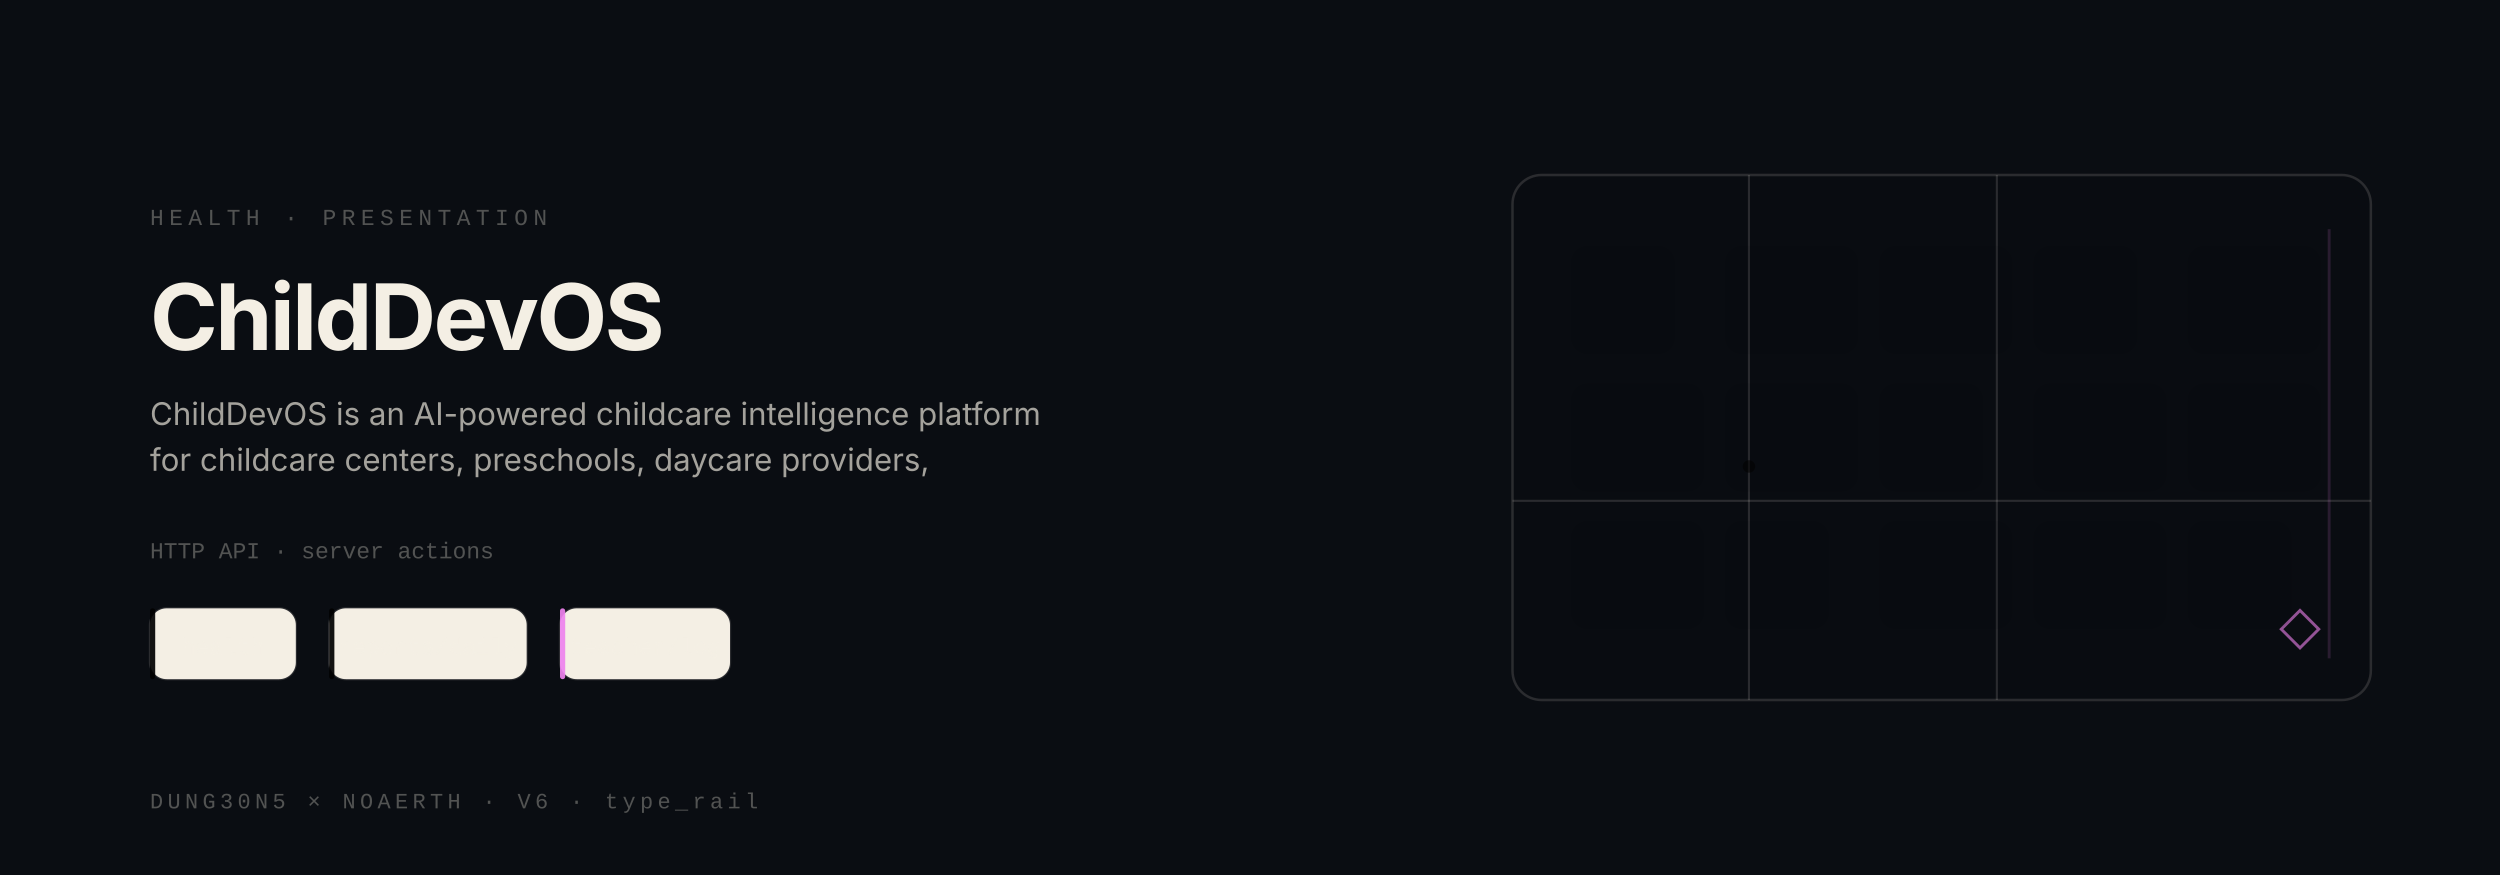
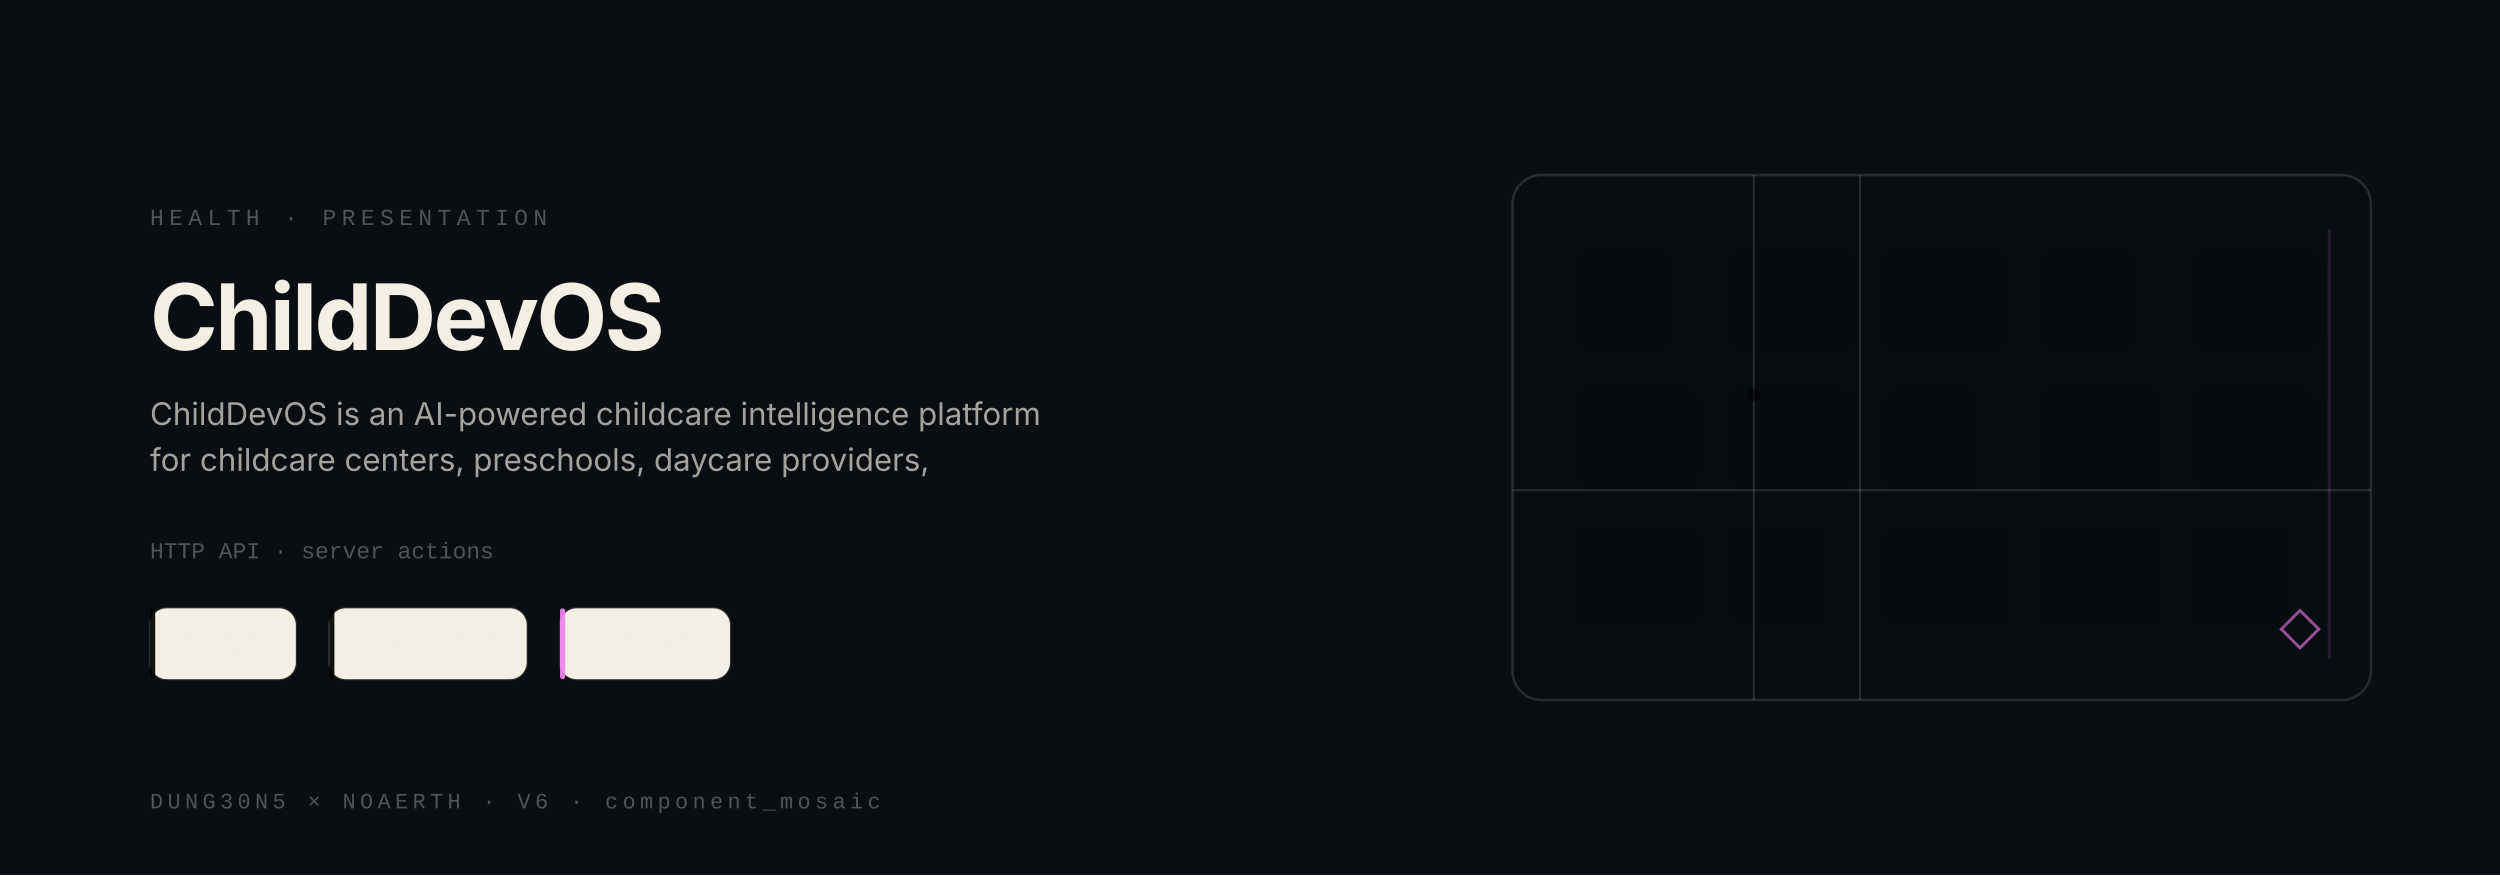
<svg xmlns="http://www.w3.org/2000/svg" viewBox="0 0 1200 420" width="1200" height="420" role="img" aria-label="ChildDevOS: a composed grid assembles and a sweep resolves it">
  <rect width="1200" height="420" fill="#0a0d12" />
  <text x="72" y="108" font-family="ui-monospace, SFMono-Regular, Menlo, Monaco, Consolas, 'Liberation Mono', monospace" font-size="11" letter-spacing="2.6" fill="#f4efe44f">HEALTH · PRESENTATION</text>
  <text x="72" y="168" font-family="-apple-system, BlinkMacSystemFont, 'Segoe UI', Inter, Helvetica, Arial, sans-serif" font-size="44" font-weight="660" letter-spacing="-1.2" fill="#f4efe4">ChildDevOS</text>
  <text x="72" y="204" font-family="-apple-system, BlinkMacSystemFont, 'Segoe UI', Inter, Helvetica, Arial, sans-serif" font-size="15" fill="#f4efe4a8">ChildDevOS is an AI-powered childcare intelligence platform</text>
  <text x="72" y="226" font-family="-apple-system, BlinkMacSystemFont, 'Segoe UI', Inter, Helvetica, Arial, sans-serif" font-size="15" fill="#f4efe4a8">for childcare centers, preschools, daycare providers,</text>
  <text x="72" y="268" font-family="ui-monospace, SFMono-Regular, Menlo, Monaco, Consolas, 'Liberation Mono', monospace" font-size="11" fill="#f4efe44f">HTTP API · server actions</text>
  <rect x="72.0" y="292.0" width="70.0" height="34.0" rx="8" fill="#f4efe4" stroke="#f4efe424" stroke-width="1.1" />
  <rect x="72.0" y="292.0" width="2.5" height="34.0" rx="1.2" fill="mint" opacity="0.92" />
  <text x="107.0" y="314" font-family="ui-monospace, SFMono-Regular, Menlo, Monaco, Consolas, 'Liberation Mono', monospace" font-size="11" fill="#f4efe4" fill-opacity="0.82" text-anchor="middle">health</text>
  <rect x="158.0" y="292.0" width="94.8" height="34.0" rx="8" fill="#f4efe4" stroke="#f4efe424" stroke-width="1.1" />
  <rect x="158.0" y="292.0" width="2.5" height="34.0" rx="1.2" fill="mint" opacity="0.92" />
  <text x="205.4" y="314" font-family="ui-monospace, SFMono-Regular, Menlo, Monaco, Consolas, 'Liberation Mono', monospace" font-size="11" fill="#f4efe4" fill-opacity="0.82" text-anchor="middle">reports/daily</text>
  <rect x="268.8" y="292.0" width="81.6" height="34.0" rx="8" fill="#f4efe4" stroke="#f4efe424" stroke-width="1.1" />
  <rect x="268.8" y="292.0" width="2.5" height="34.0" rx="1.2" fill="violet" opacity="0.92" />
  <text x="309.6" y="314" font-family="ui-monospace, SFMono-Regular, Menlo, Monaco, Consolas, 'Liberation Mono', monospace" font-size="11" fill="#f4efe4" fill-opacity="0.82" text-anchor="middle">teacher/log</text>
  <rect x="726.0" y="84.0" width="412.0" height="252.0" rx="14" fill="mint" fill-opacity="0.06" />
  <rect x="729.0" y="87.0" width="406.0" height="246.0" rx="12" fill="none" stroke="mint" stroke-width="1" stroke-opacity="0.18" />
  <rect x="726.0" y="84.0" width="412.0" height="252.0" rx="14" fill="none" stroke="#f4efe424" stroke-width="1.2" />
-   <line x1="839.5" y1="84.0" x2="839.5" y2="336.0" stroke="#f4efe424" stroke-width="1" />
-   <line x1="958.5" y1="84.0" x2="958.5" y2="336.0" stroke="#f4efe424" stroke-width="1" />
-   <line x1="726.0" y1="240.4" x2="1138.0" y2="240.4" stroke="#f4efe424" stroke-width="1" />
-   <circle cx="839.5" cy="223.9" r="3" fill="mint" opacity="0.55" />
+   <line x1="841.8" y1="84.0" x2="841.8" y2="336.0" stroke="#f4efe424" stroke-width="1" />
+   <line x1="892.8" y1="84.0" x2="892.8" y2="336.0" stroke="#f4efe424" stroke-width="1" />
+   <line x1="726.0" y1="235.3" x2="1138.0" y2="235.3" stroke="#f4efe424" stroke-width="1" />
+   <circle cx="841.8" cy="189.4" r="3" fill="mint" opacity="0.55" />
  <rect x="734.0" y="92.0" width="396.0" height="236.0" rx="12" fill="none" stroke="mint" stroke-width="1" stroke-opacity="0.22" />
  <path d="M1095.0 302.0 l9 -9 l9 9 l-9 9 z" fill="none" stroke="violet" stroke-width="1.4" opacity="0.6" />
  <rect x="754" y="118" width="50" height="52" rx="8" fill="mint" fill-opacity="0.08" stroke="mint" stroke-width="1" stroke-opacity="0.4" opacity="0.85" />
  <rect x="828" y="118" width="64" height="52" rx="8" fill="mint" fill-opacity="0.08" stroke="mint" stroke-width="1" stroke-opacity="0.4" opacity="0.85" />
  <rect x="902" y="118" width="64" height="52" rx="8" fill="mint" fill-opacity="0.08" stroke="mint" stroke-width="1" stroke-opacity="0.4" opacity="0.85" />
  <rect x="976" y="118" width="50" height="52" rx="8" fill="mint" fill-opacity="0.08" stroke="mint" stroke-width="1" stroke-opacity="0.4" opacity="0.85" />
  <rect x="1050" y="118" width="64" height="52" rx="8" fill="mint" fill-opacity="0.08" stroke="mint" stroke-width="1" stroke-opacity="0.4" opacity="0.85" />
  <rect x="754" y="184" width="64" height="52" rx="8" fill="mint" fill-opacity="0.08" stroke="mint" stroke-width="1" stroke-opacity="0.4" opacity="0.85" />
  <rect x="828" y="184" width="64" height="52" rx="8" fill="mint" fill-opacity="0.08" stroke="mint" stroke-width="1" stroke-opacity="0.4" opacity="0.85" />
  <rect x="902" y="184" width="50" height="52" rx="8" fill="mint" fill-opacity="0.08" stroke="mint" stroke-width="1" stroke-opacity="0.4" opacity="0.85" />
  <rect x="976" y="184" width="64" height="52" rx="8" fill="mint" fill-opacity="0.08" stroke="mint" stroke-width="1" stroke-opacity="0.4" opacity="0.85" />
  <rect x="1050" y="184" width="64" height="52" rx="8" fill="mint" fill-opacity="0.08" stroke="mint" stroke-width="1" stroke-opacity="0.4" opacity="0.85" />
  <rect x="754" y="250" width="64" height="52" rx="8" fill="mint" fill-opacity="0.08" stroke="mint" stroke-width="1" stroke-opacity="0.4" opacity="0.85" />
  <rect x="828" y="250" width="50" height="52" rx="8" fill="mint" fill-opacity="0.08" stroke="mint" stroke-width="1" stroke-opacity="0.4" opacity="0.85" />
  <rect x="902" y="250" width="64" height="52" rx="8" fill="mint" fill-opacity="0.08" stroke="mint" stroke-width="1" stroke-opacity="0.4" opacity="0.85" />
  <rect x="976" y="250" width="64" height="52" rx="8" fill="mint" fill-opacity="0.08" stroke="mint" stroke-width="1" stroke-opacity="0.4" opacity="0.85" />
  <rect x="1050" y="250" width="50" height="52" rx="8" fill="mint" fill-opacity="0.08" stroke="mint" stroke-width="1" stroke-opacity="0.4" opacity="0.85" />
  <line x1="1118" y1="110" x2="1118" y2="316" stroke="violet" stroke-width="1.4" opacity="0.14" />
-   <text x="72" y="388" font-family="ui-monospace, SFMono-Regular, Menlo, Monaco, Consolas, 'Liberation Mono', monospace" font-size="10.5" letter-spacing="2.1" fill="#f4efe44f">DUNG30N5 × NOAERTH · V6 · type_rail</text>
+   <text x="72" y="388" font-family="ui-monospace, SFMono-Regular, Menlo, Monaco, Consolas, 'Liberation Mono', monospace" font-size="10.5" letter-spacing="2.1" fill="#f4efe44f">DUNG30N5 × NOAERTH · V6 · component_mosaic</text>
</svg>
